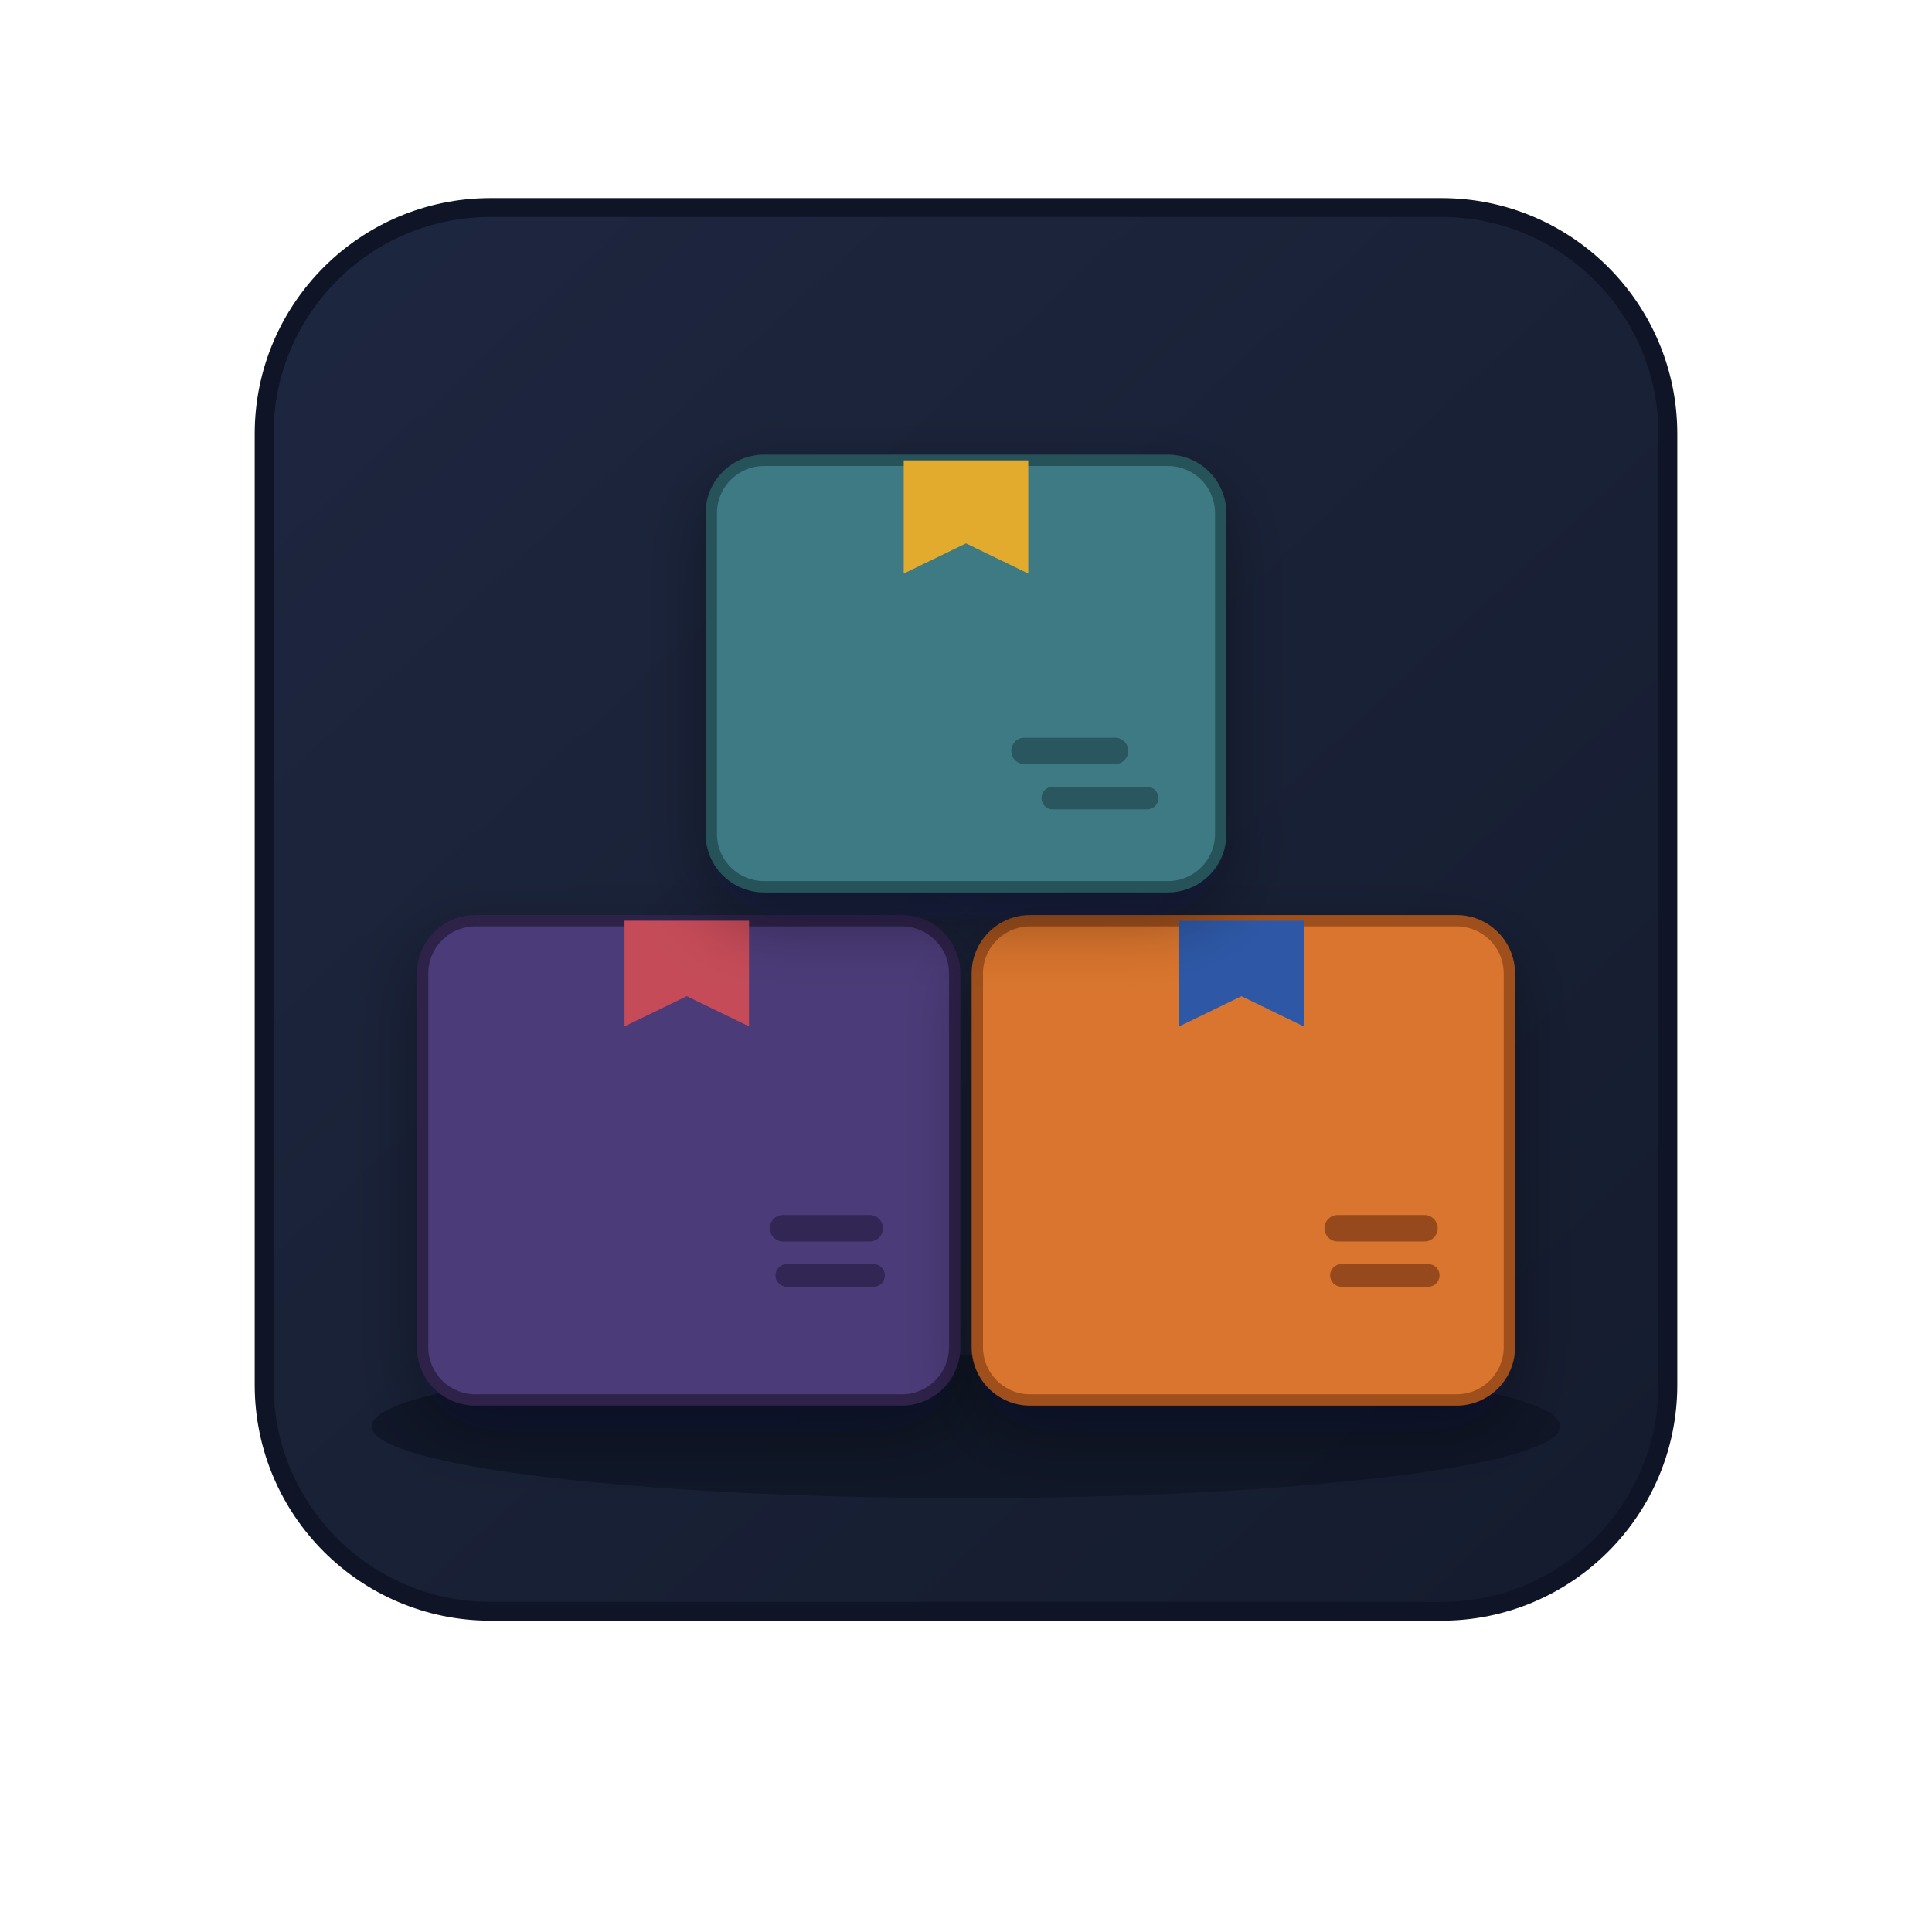
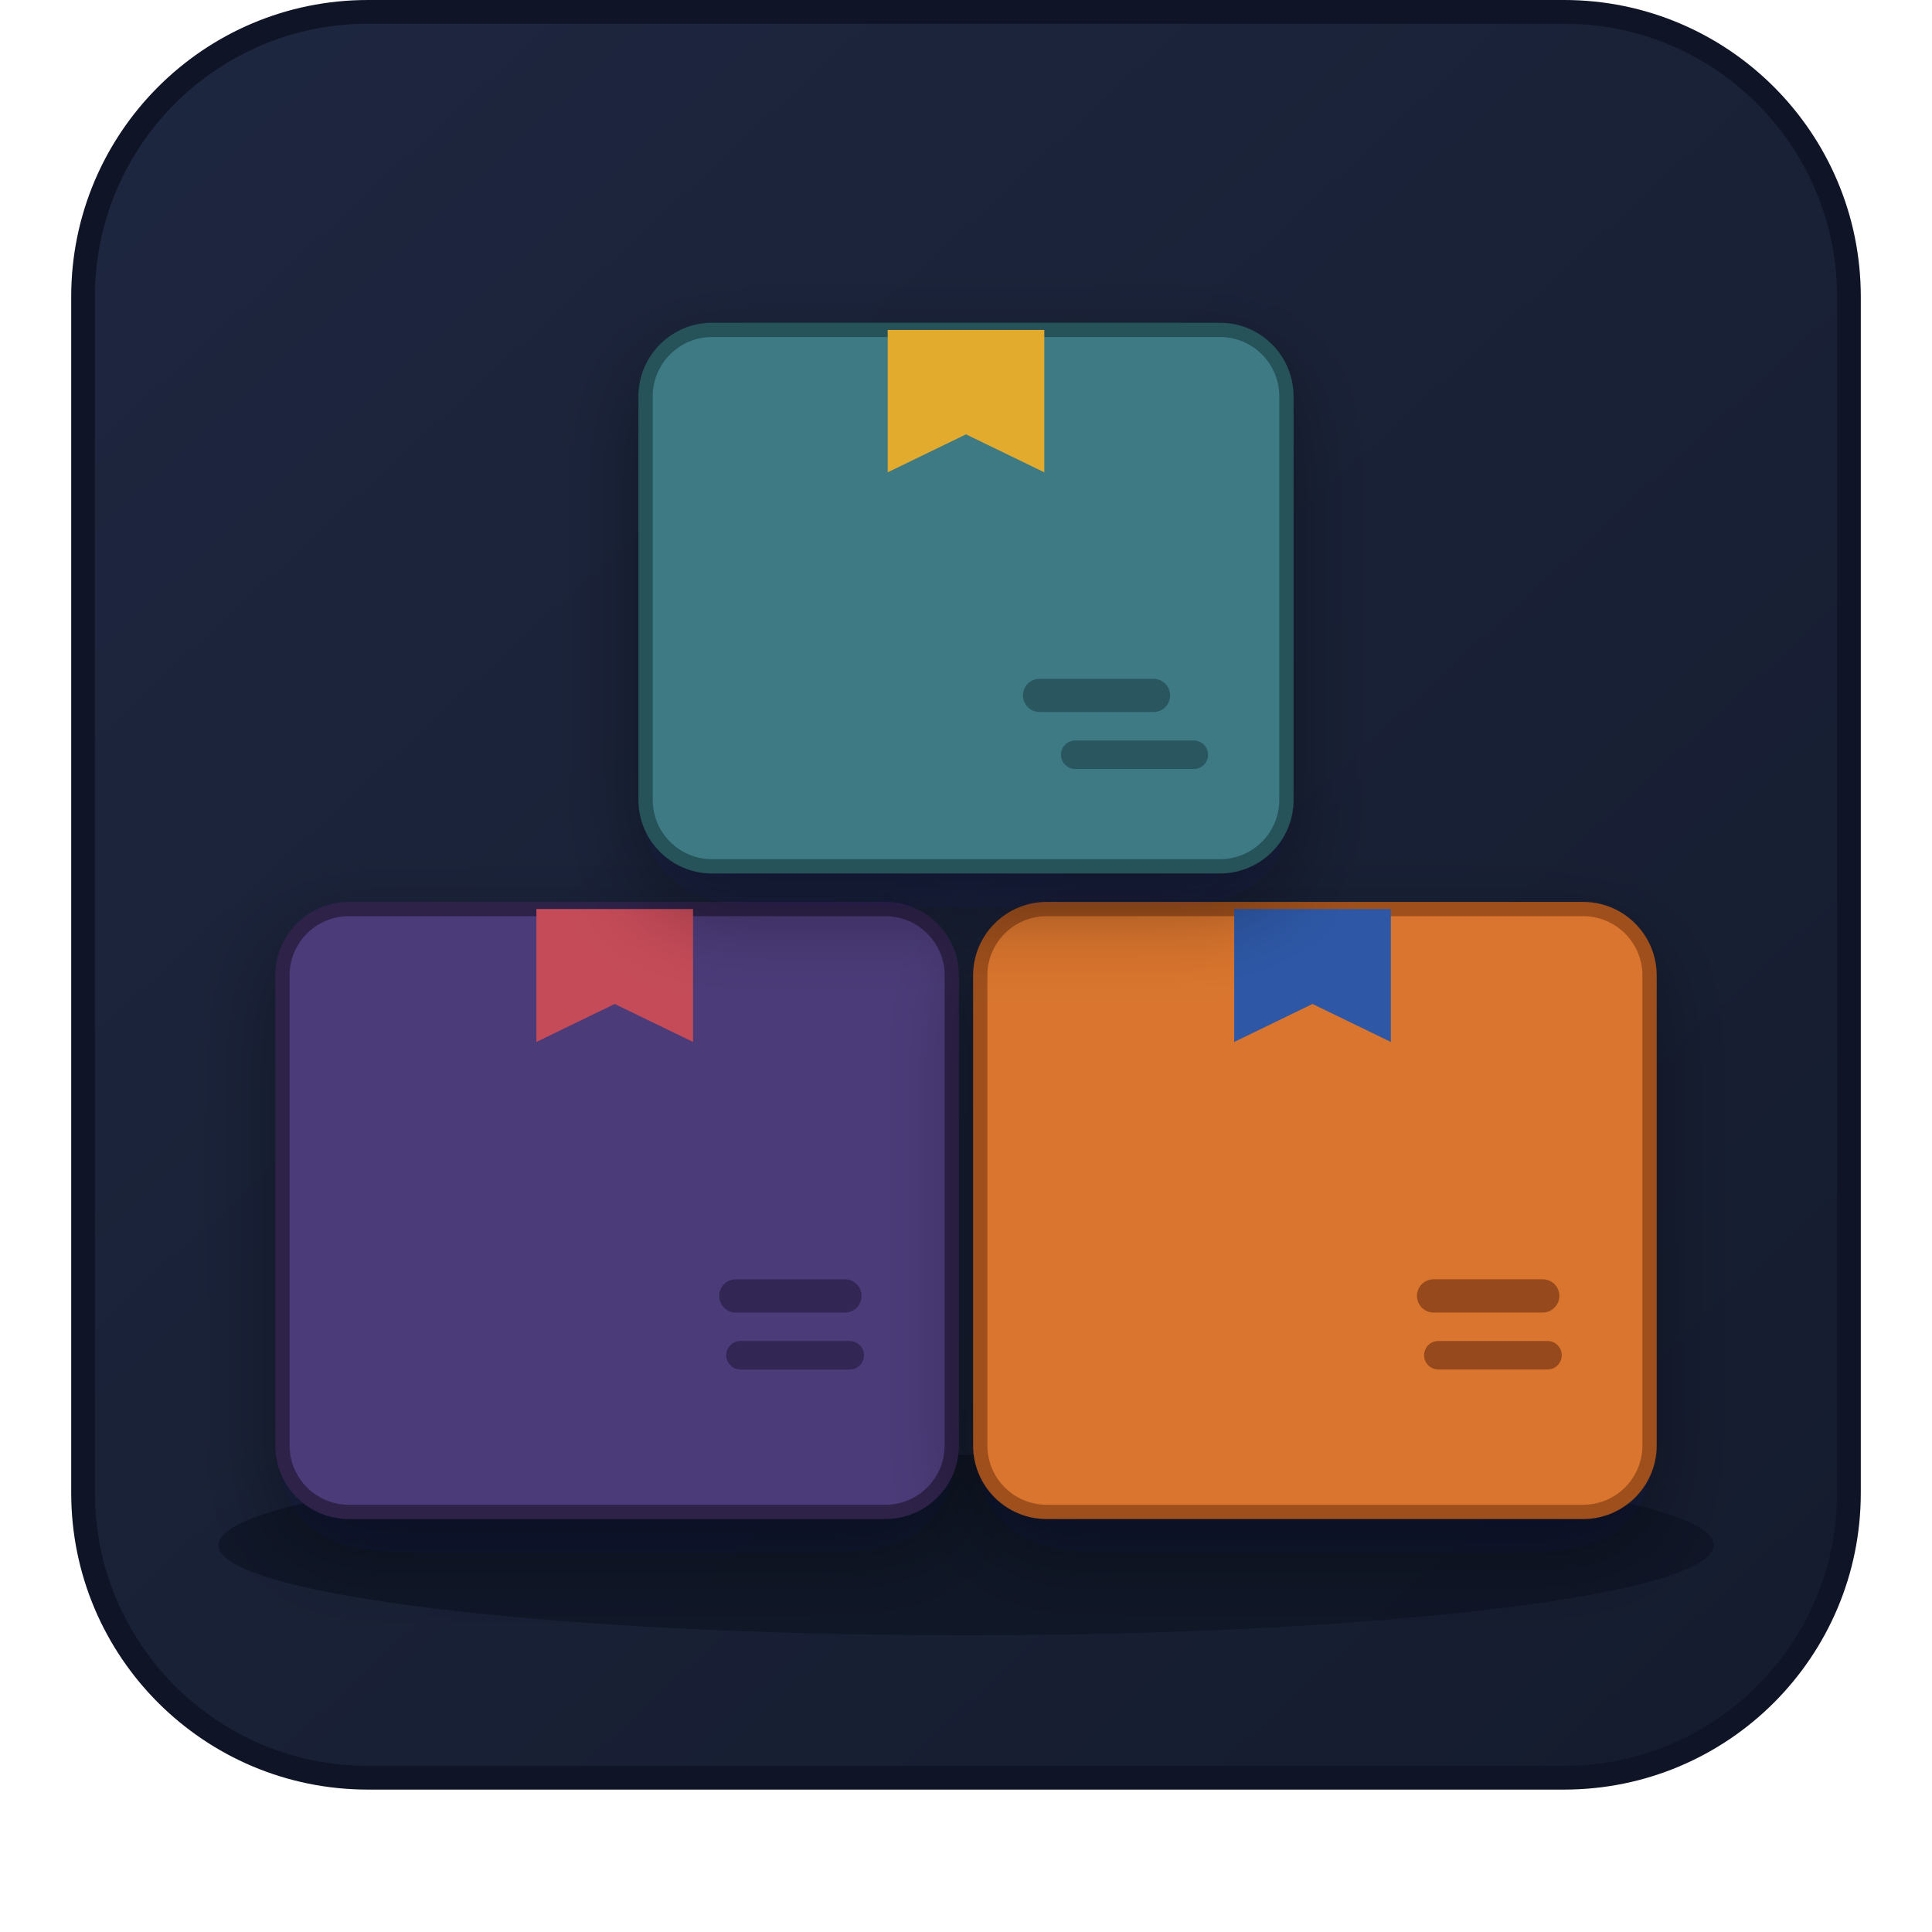
- <svg xmlns="http://www.w3.org/2000/svg" width="1024" height="1024" viewBox="0 0 1024 1024" fill="none">
+ <svg xmlns="http://www.w3.org/2000/svg" width="1024" height="1024" viewBox="105 105 814 814" fill="none">
  <defs>
    <linearGradient id="bg" x1="140" y1="110" x2="884" y2="914" gradientUnits="userSpaceOnUse">
      <stop offset="0" stop-color="#1E2740" />
      <stop offset="1" stop-color="#141B2D" />
    </linearGradient>
    <filter id="shadow" x="110" y="110" width="804" height="804" filterUnits="userSpaceOnUse">
      <feDropShadow dx="0" dy="14" stdDeviation="18" flood-color="#0D1220" flood-opacity="0.35" />
    </filter>
  </defs>
  <rect x="140" y="110" width="744" height="744" rx="120" fill="url(#bg)" />
  <rect x="140" y="110" width="744" height="744" rx="120" stroke="#0F1526" stroke-width="10" />
  <ellipse cx="512" cy="756" rx="315" ry="38" fill="#0E1424" opacity="0.78" />
  <g filter="url(#shadow)">
    <rect x="224" y="488" width="282" height="254" rx="28" fill="#4B3A78" />
    <rect x="224" y="488" width="282" height="254" rx="28" stroke="#2D234A" stroke-width="6" />
    <path d="M331 488h66v56l-33-16-33 16v-56z" fill="#C54B59" />
    <rect x="408" y="644" width="60" height="14" rx="7" fill="#2E2451" opacity="0.9" />
    <rect x="411" y="670" width="58" height="12" rx="6" fill="#2E2451" opacity="0.9" />
  </g>
  <g filter="url(#shadow)">
    <rect x="518" y="488" width="282" height="254" rx="28" fill="#D9742E" />
    <rect x="518" y="488" width="282" height="254" rx="28" stroke="#9E4F1E" stroke-width="6" />
    <path d="M625 488h66v56l-33-16-33 16v-56z" fill="#2E58A6" />
    <rect x="702" y="644" width="60" height="14" rx="7" fill="#8E4519" opacity="0.9" />
    <rect x="705" y="670" width="58" height="12" rx="6" fill="#8E4519" opacity="0.9" />
  </g>
  <g filter="url(#shadow)">
    <rect x="377" y="244" width="270" height="226" rx="28" fill="#3D7A84" />
    <rect x="377" y="244" width="270" height="226" rx="28" stroke="#25525A" stroke-width="6" />
    <path d="M479 244h66v60l-33-16-33 16v-60z" fill="#E3AB2F" />
    <rect x="536" y="391" width="62" height="14" rx="7" fill="#28545D" opacity="0.92" />
    <rect x="552" y="417" width="62" height="12" rx="6" fill="#28545D" opacity="0.92" />
  </g>
</svg>
